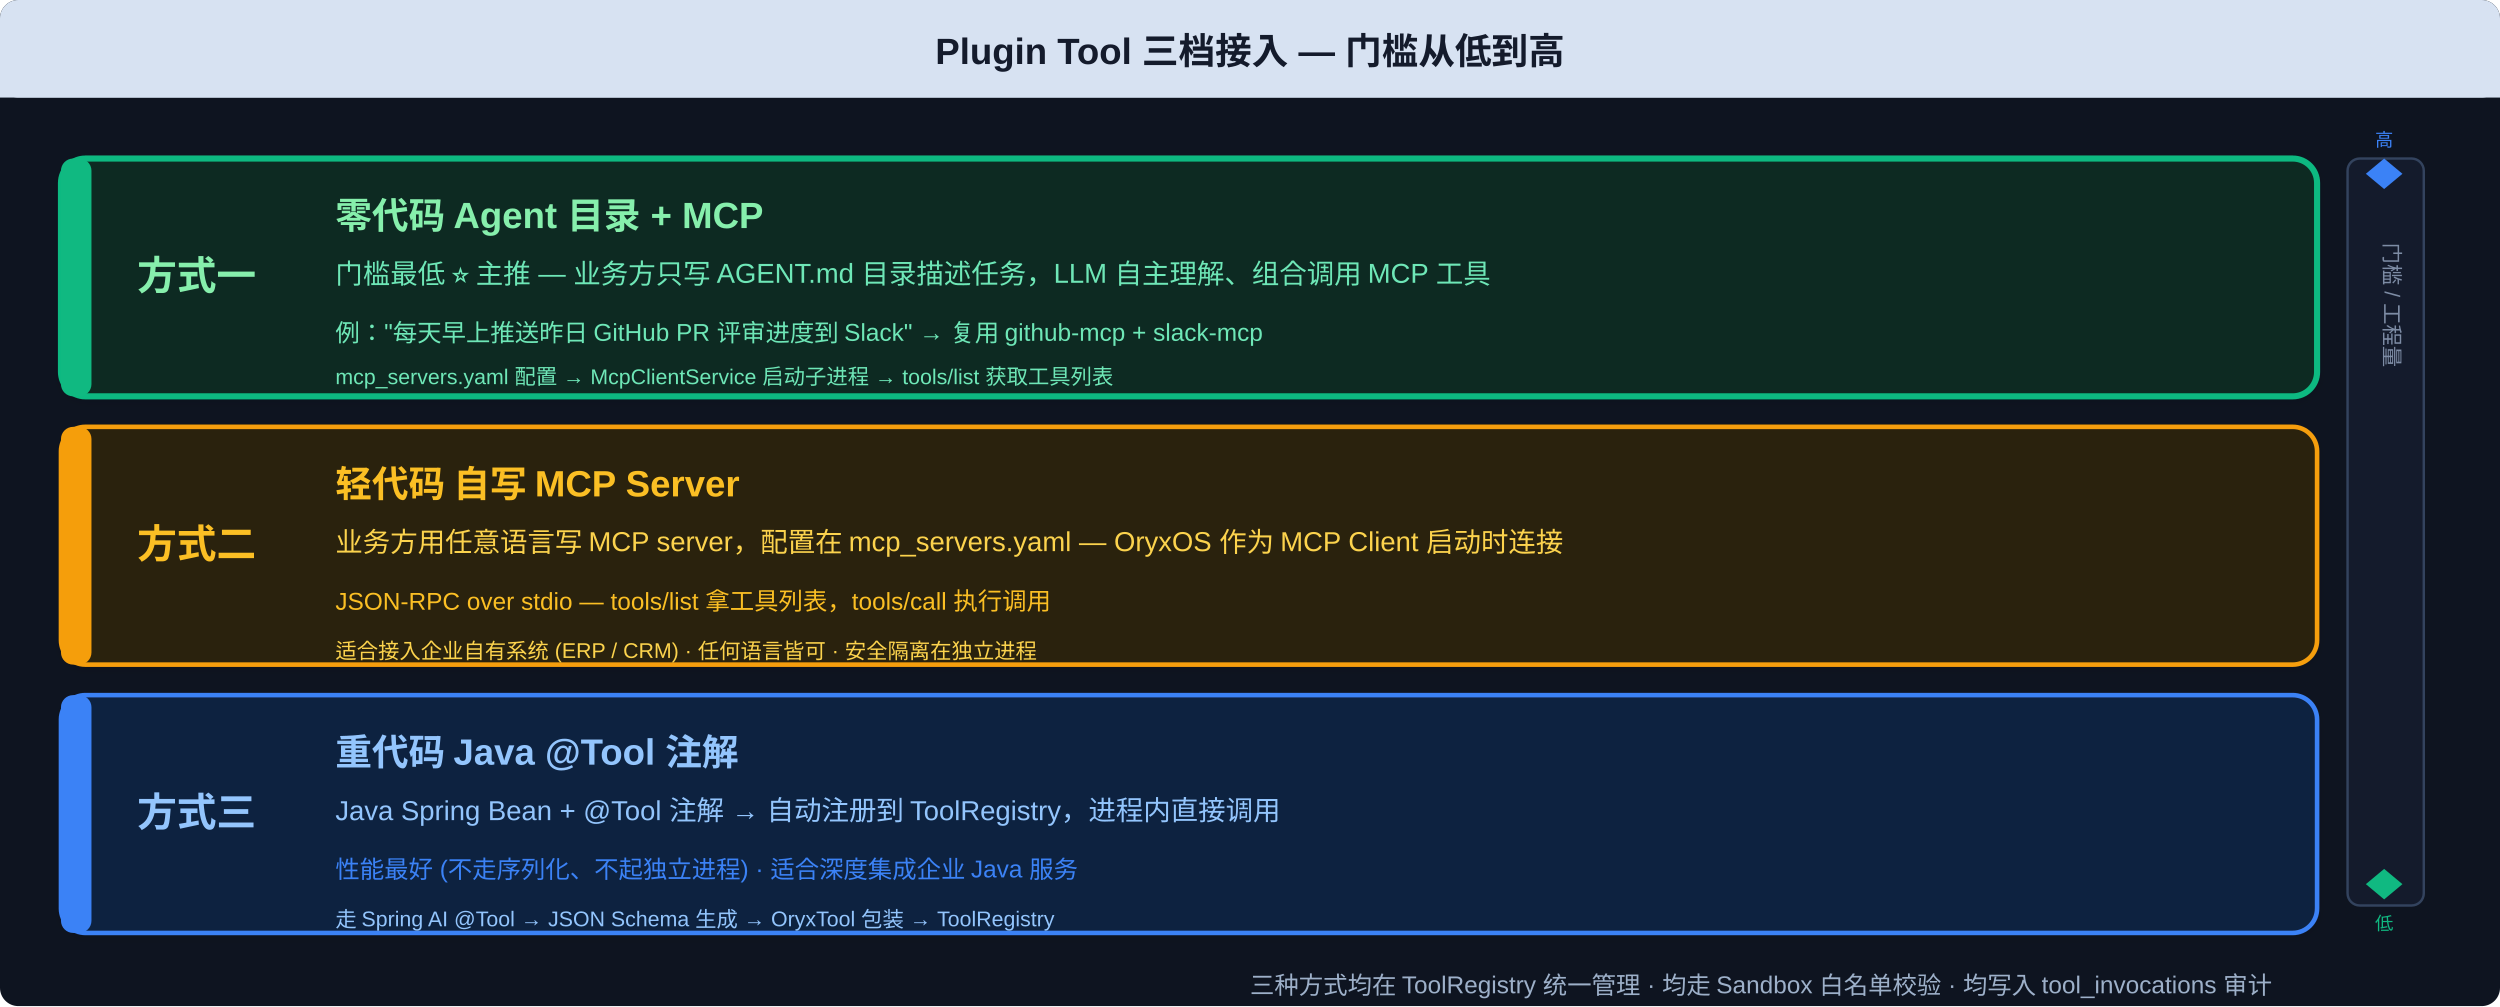
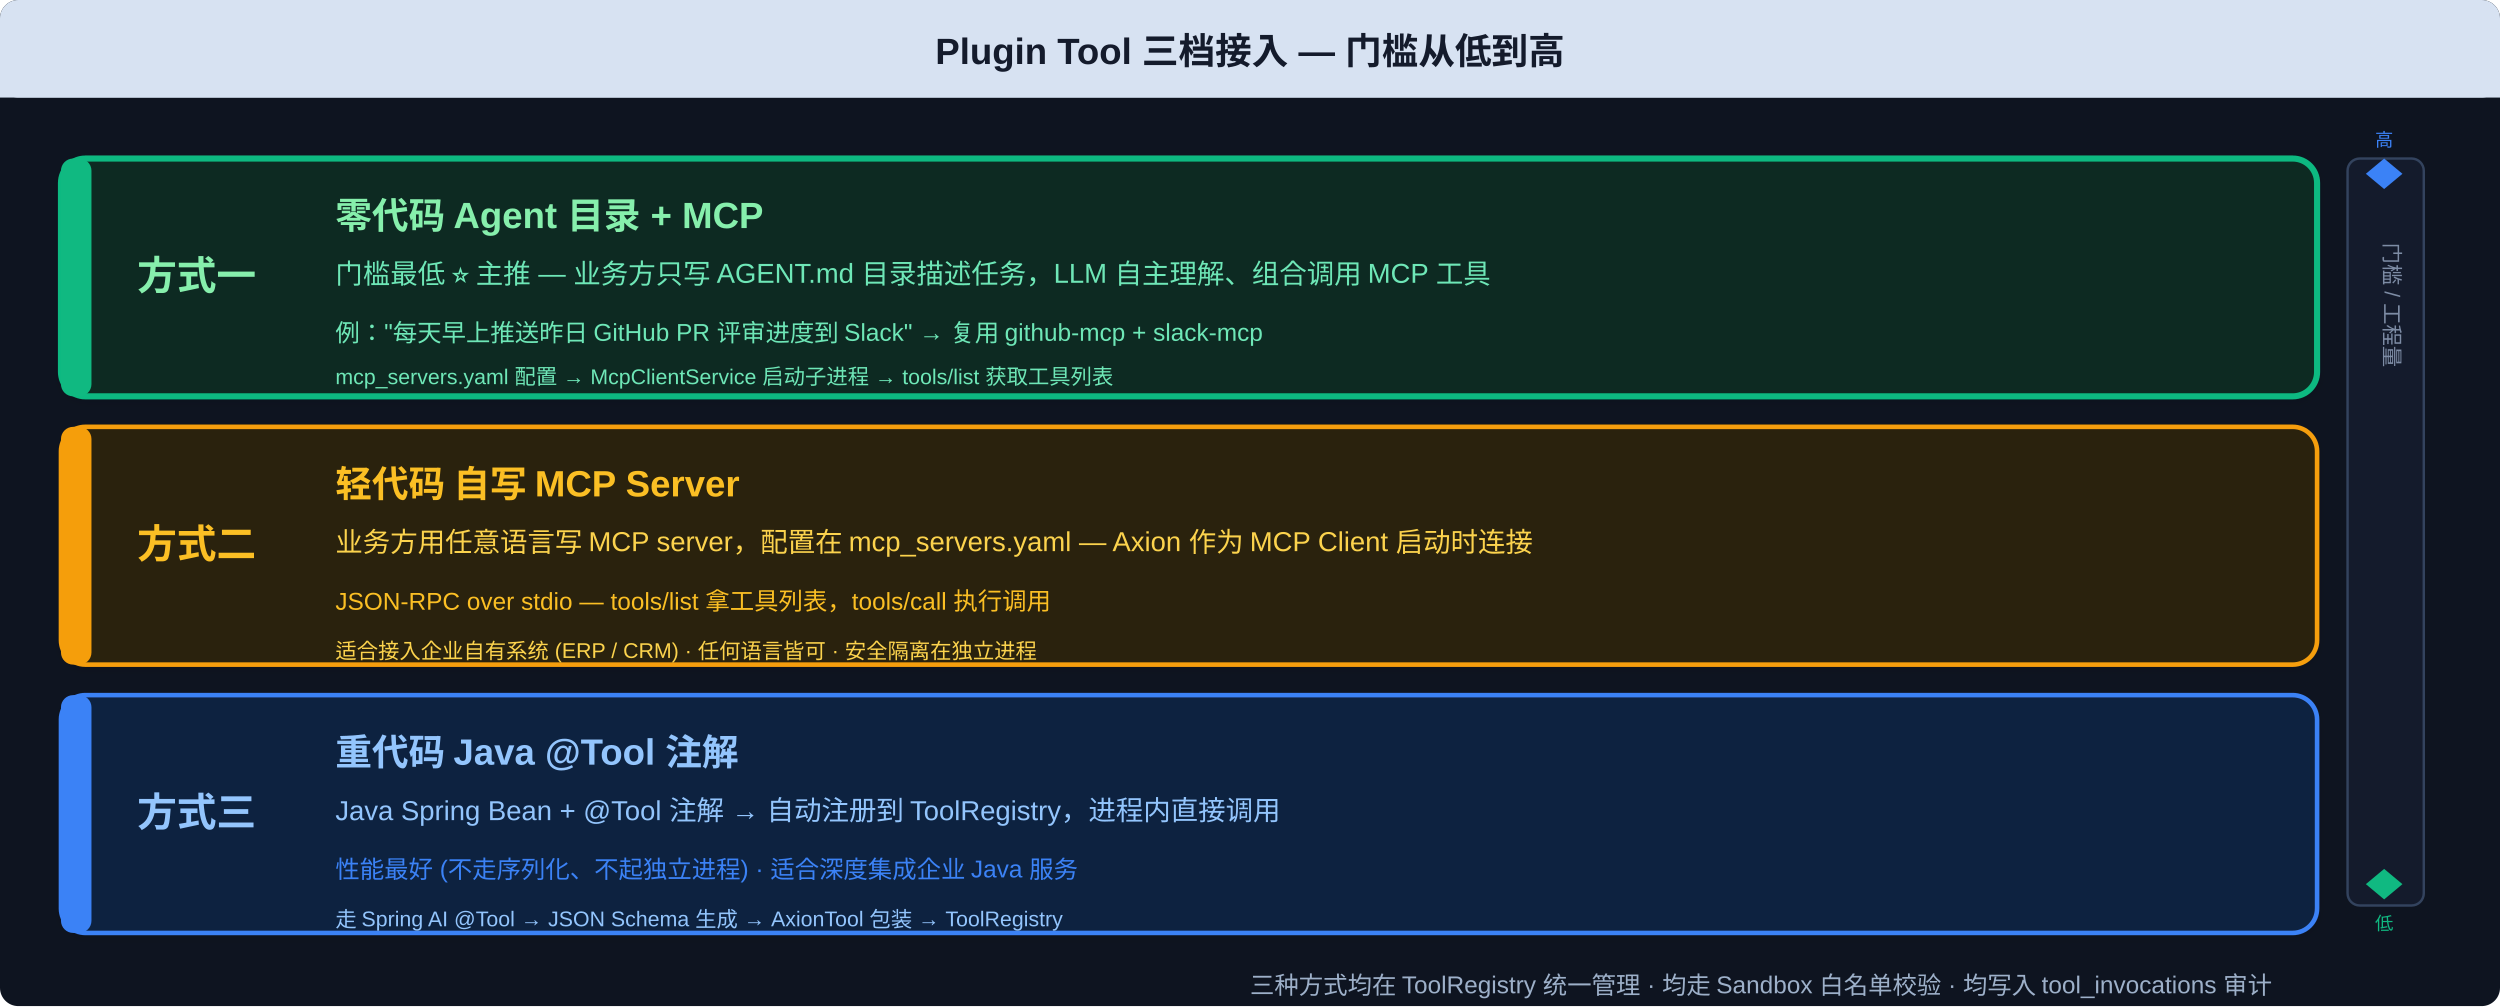
<svg xmlns="http://www.w3.org/2000/svg" viewBox="0 0 820 330" font-family="Arial, sans-serif">
  <defs>
    <filter id="sh">
      <feDropShadow dx="0" dy="1" stdDeviation="1.5" flood-opacity="0.08" />
    </filter>
  </defs>
  <rect width="820" height="330" fill="#0e1420" rx="6" />
  <rect x="0" y="0" width="820" height="32" fill="#d7e2f2" rx="6" />
  <rect x="0" y="16" width="820" height="16" fill="#d7e2f2" />
  <text x="410" y="21" text-anchor="middle" fill="#141b2c" font-size="12" font-weight="bold">Plugin Tool 三档接入 — 门槛从低到高</text>
  <rect x="770" y="52" width="25" height="245" rx="4" fill="#141b2c" stroke="#33435e" stroke-width="0.8" />
  <text x="782" y="100" text-anchor="middle" font-size="7" fill="#7d8ca5" transform="rotate(90,782,100)">门槛 / 工程量</text>
  <polygon points="782,295 776,290 782,285 788,290" fill="#10b981" />
  <text x="782" y="305" text-anchor="middle" font-size="6" fill="#10b981">低</text>
  <polygon points="782,52 776,57 782,62 788,57" fill="#3b82f6" />
  <text x="782" y="48" text-anchor="middle" font-size="6" fill="#3b82f6">高</text>
  <rect x="20" y="52" width="740" height="78" rx="8" fill="#0d2b21" stroke="#10b981" stroke-width="2" filter="url(#sh)" />
  <rect x="20" y="52" width="10" height="78" rx="4" fill="#10b981" />
  <text x="45" y="95" font-size="13" font-weight="bold" fill="#86efac">方式一</text>
  <text x="110" y="75" font-size="12" font-weight="bold" fill="#86efac">零代码 Agent 目录 + MCP</text>
  <text x="110" y="93" font-size="9" fill="#6ee7b7">门槛最低 ⭐ 主推 — 业务方只写 AGENT.md 目录描述任务，LLM 自主理解、组合调用 MCP 工具</text>
  <text x="110" y="112" font-size="8" fill="#6ee7b7">例："每天早上推送昨日 GitHub PR 评审进度到 Slack" → 复用 github-mcp + slack-mcp</text>
  <text x="110" y="126" font-size="7" fill="#6ee7b7">mcp_servers.yaml 配置 → McpClientService 启动子进程 → tools/list 获取工具列表</text>
  <rect x="20" y="140" width="740" height="78" rx="8" fill="#2a2110" stroke="#f59e0b" stroke-width="1.5" filter="url(#sh)" />
  <rect x="20" y="140" width="10" height="78" rx="4" fill="#f59e0b" />
  <text x="45" y="183" font-size="13" font-weight="bold" fill="#fbbf24">方式二</text>
  <text x="110" y="163" font-size="12" font-weight="bold" fill="#fbbf24">轻代码 自写 MCP Server</text>
-   <text x="110" y="181" font-size="9" fill="#fcd34d">业务方用任意语言写 MCP server，配置在 mcp_servers.yaml — OryxOS 作为 MCP Client 启动时连接</text>
+   <text x="110" y="181" font-size="9" fill="#fcd34d">业务方用任意语言写 MCP server，配置在 mcp_servers.yaml — Axion 作为 MCP Client 启动时连接</text>
  <text x="110" y="200" font-size="8" fill="#fbbf24">JSON-RPC over stdio — tools/list 拿工具列表，tools/call 执行调用</text>
  <text x="110" y="216" font-size="7" fill="#fcd34d">适合接入企业自有系统 (ERP / CRM) · 任何语言皆可 · 安全隔离在独立进程</text>
  <rect x="20" y="228" width="740" height="78" rx="8" fill="#10203f" stroke="#3b82f6" stroke-width="1.5" filter="url(#sh)" />
  <rect x="20" y="228" width="10" height="78" rx="4" fill="#3b82f6" />
  <text x="45" y="271" font-size="13" font-weight="bold" fill="#93c5fd">方式三</text>
  <text x="110" y="251" font-size="12" font-weight="bold" fill="#93c5fd">重代码 Java @Tool 注解</text>
  <text x="110" y="269" font-size="9" fill="#93c5fd">Java Spring Bean + @Tool 注解 → 自动注册到 ToolRegistry，进程内直接调用</text>
  <text x="110" y="288" font-size="8" fill="#3b82f6">性能最好 (不走序列化、不起独立进程) · 适合深度集成企业 Java 服务</text>
-   <text x="110" y="304" font-size="7" fill="#93c5fd">走 Spring AI @Tool → JSON Schema 生成 → OryxTool 包装 → ToolRegistry</text>
+   <text x="110" y="304" font-size="7" fill="#93c5fd">走 Spring AI @Tool → JSON Schema 生成 → AxionTool 包装 → ToolRegistry</text>
  <text x="410" y="326" font-size="8" fill="#9db0c9">三种方式均在 ToolRegistry 统一管理 · 均走 Sandbox 白名单校验 · 均写入 tool_invocations 审计</text>
</svg>
